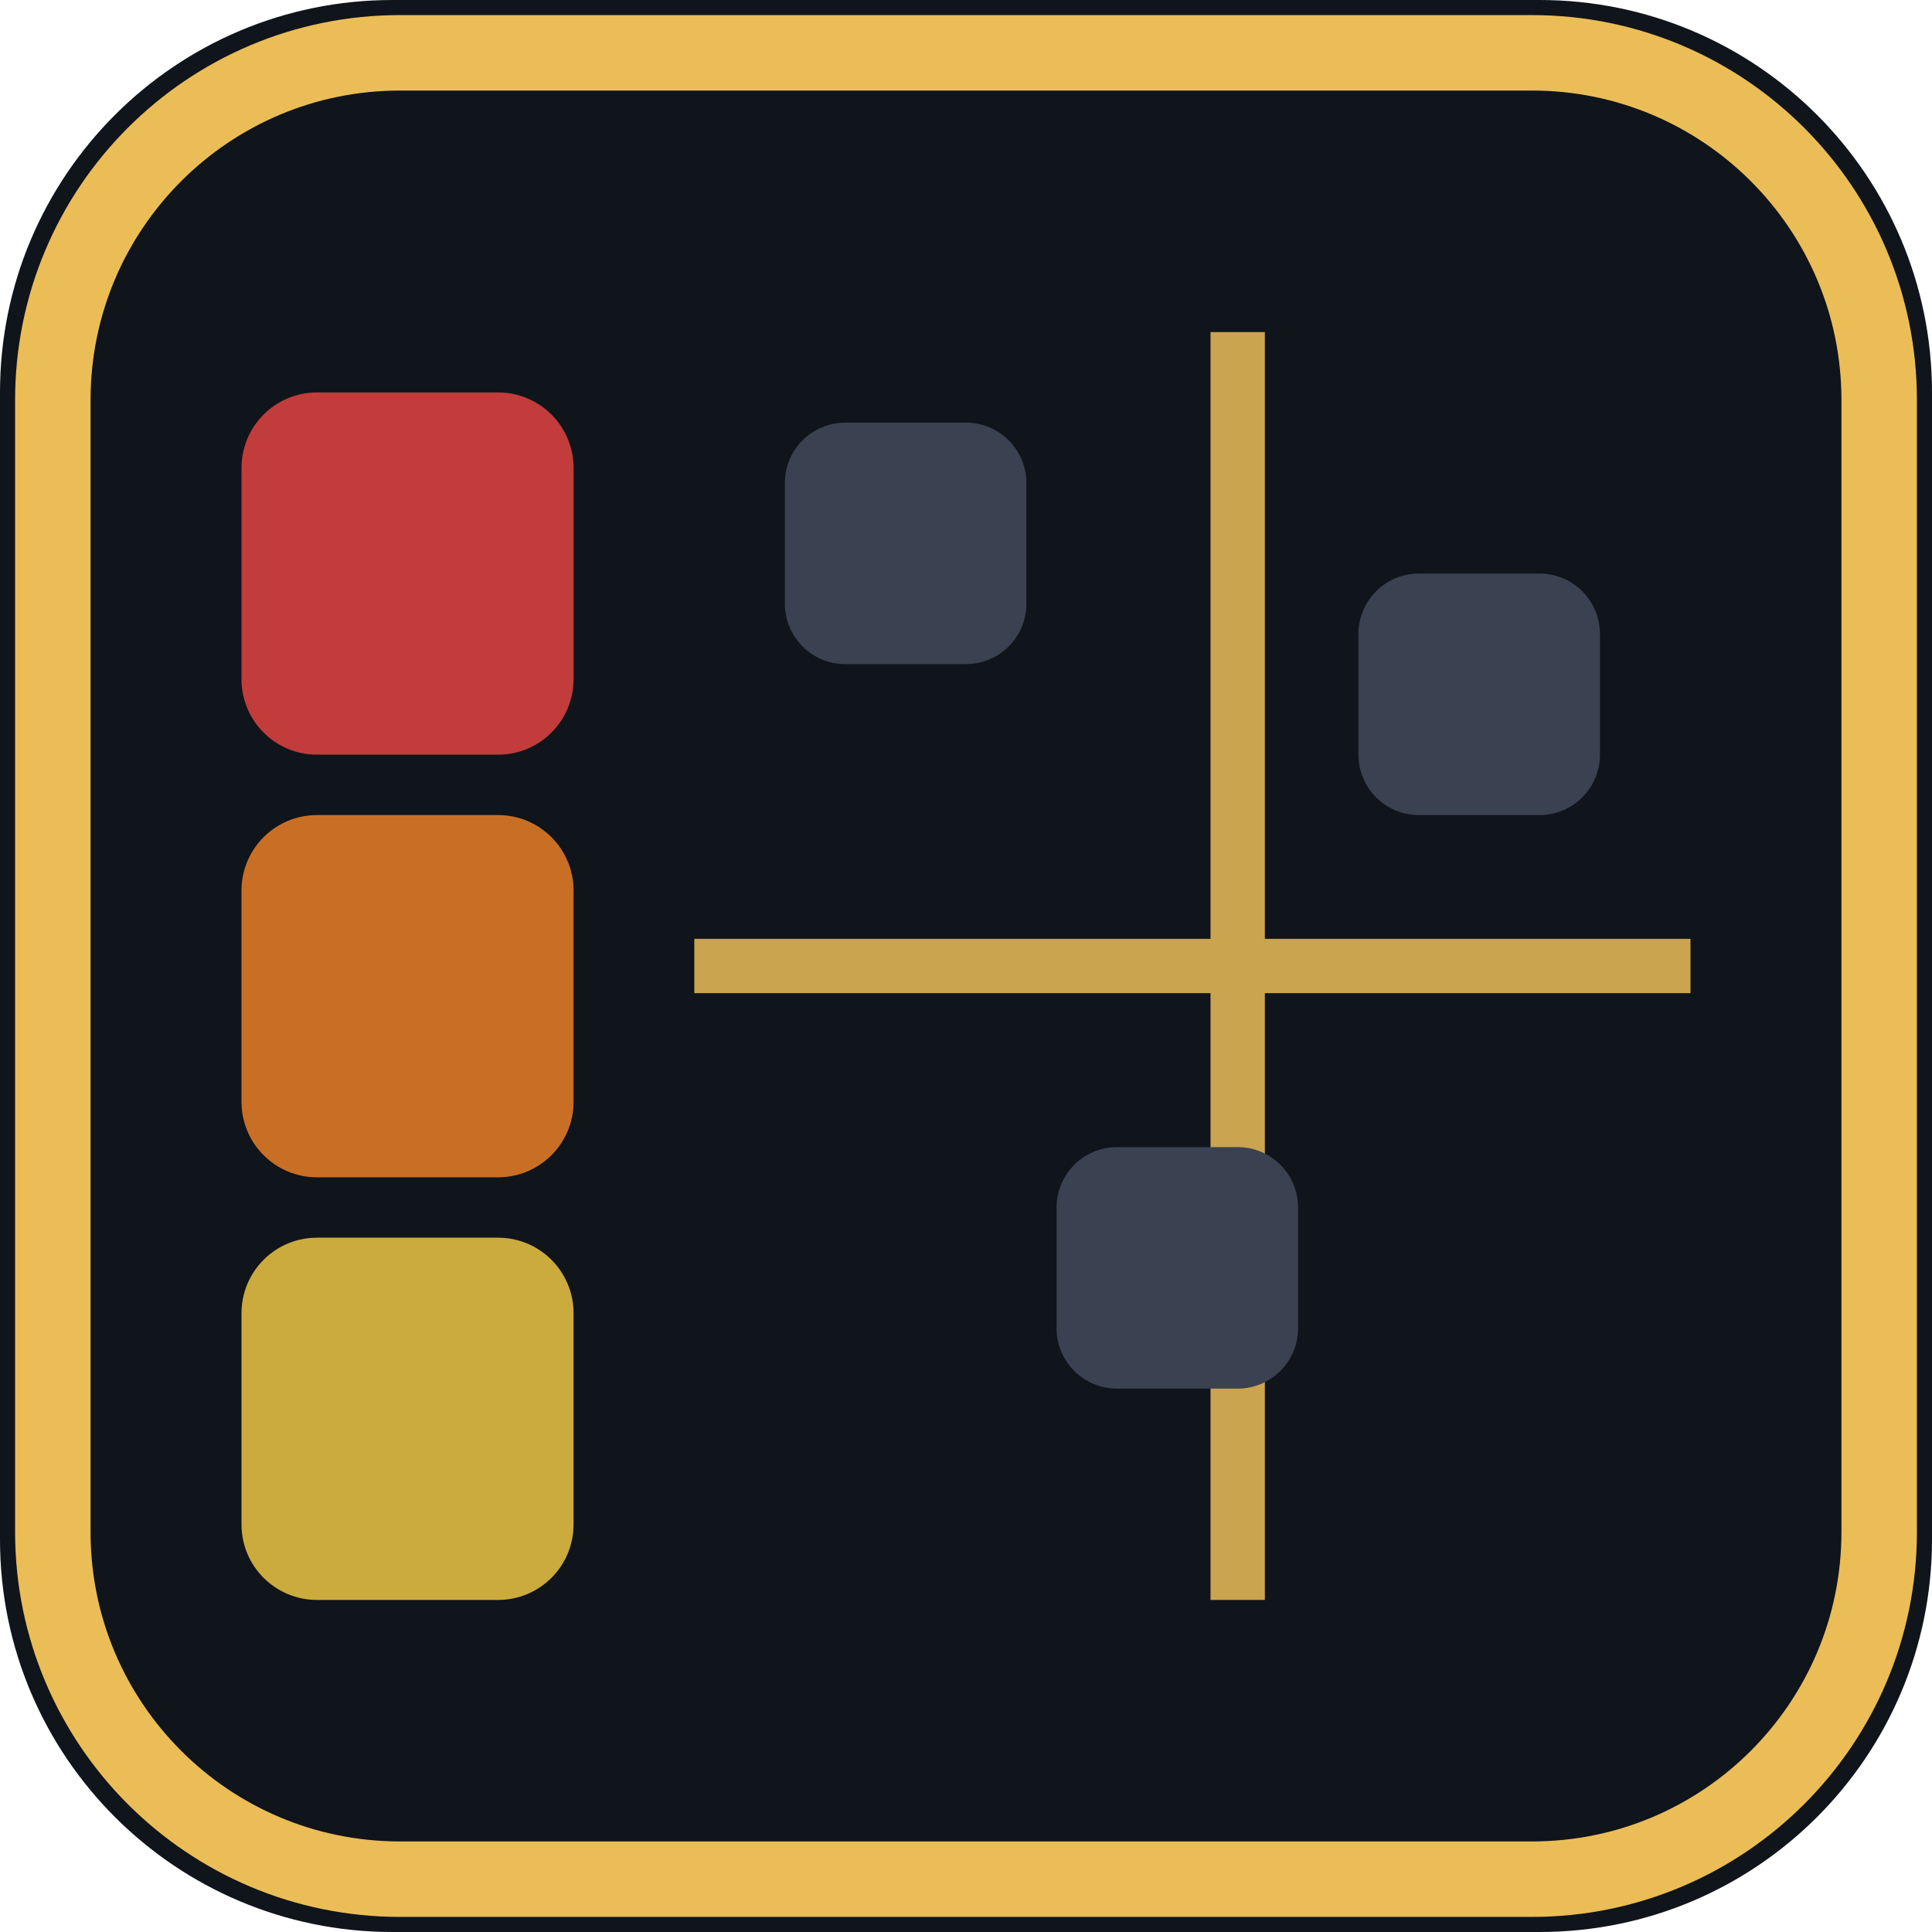
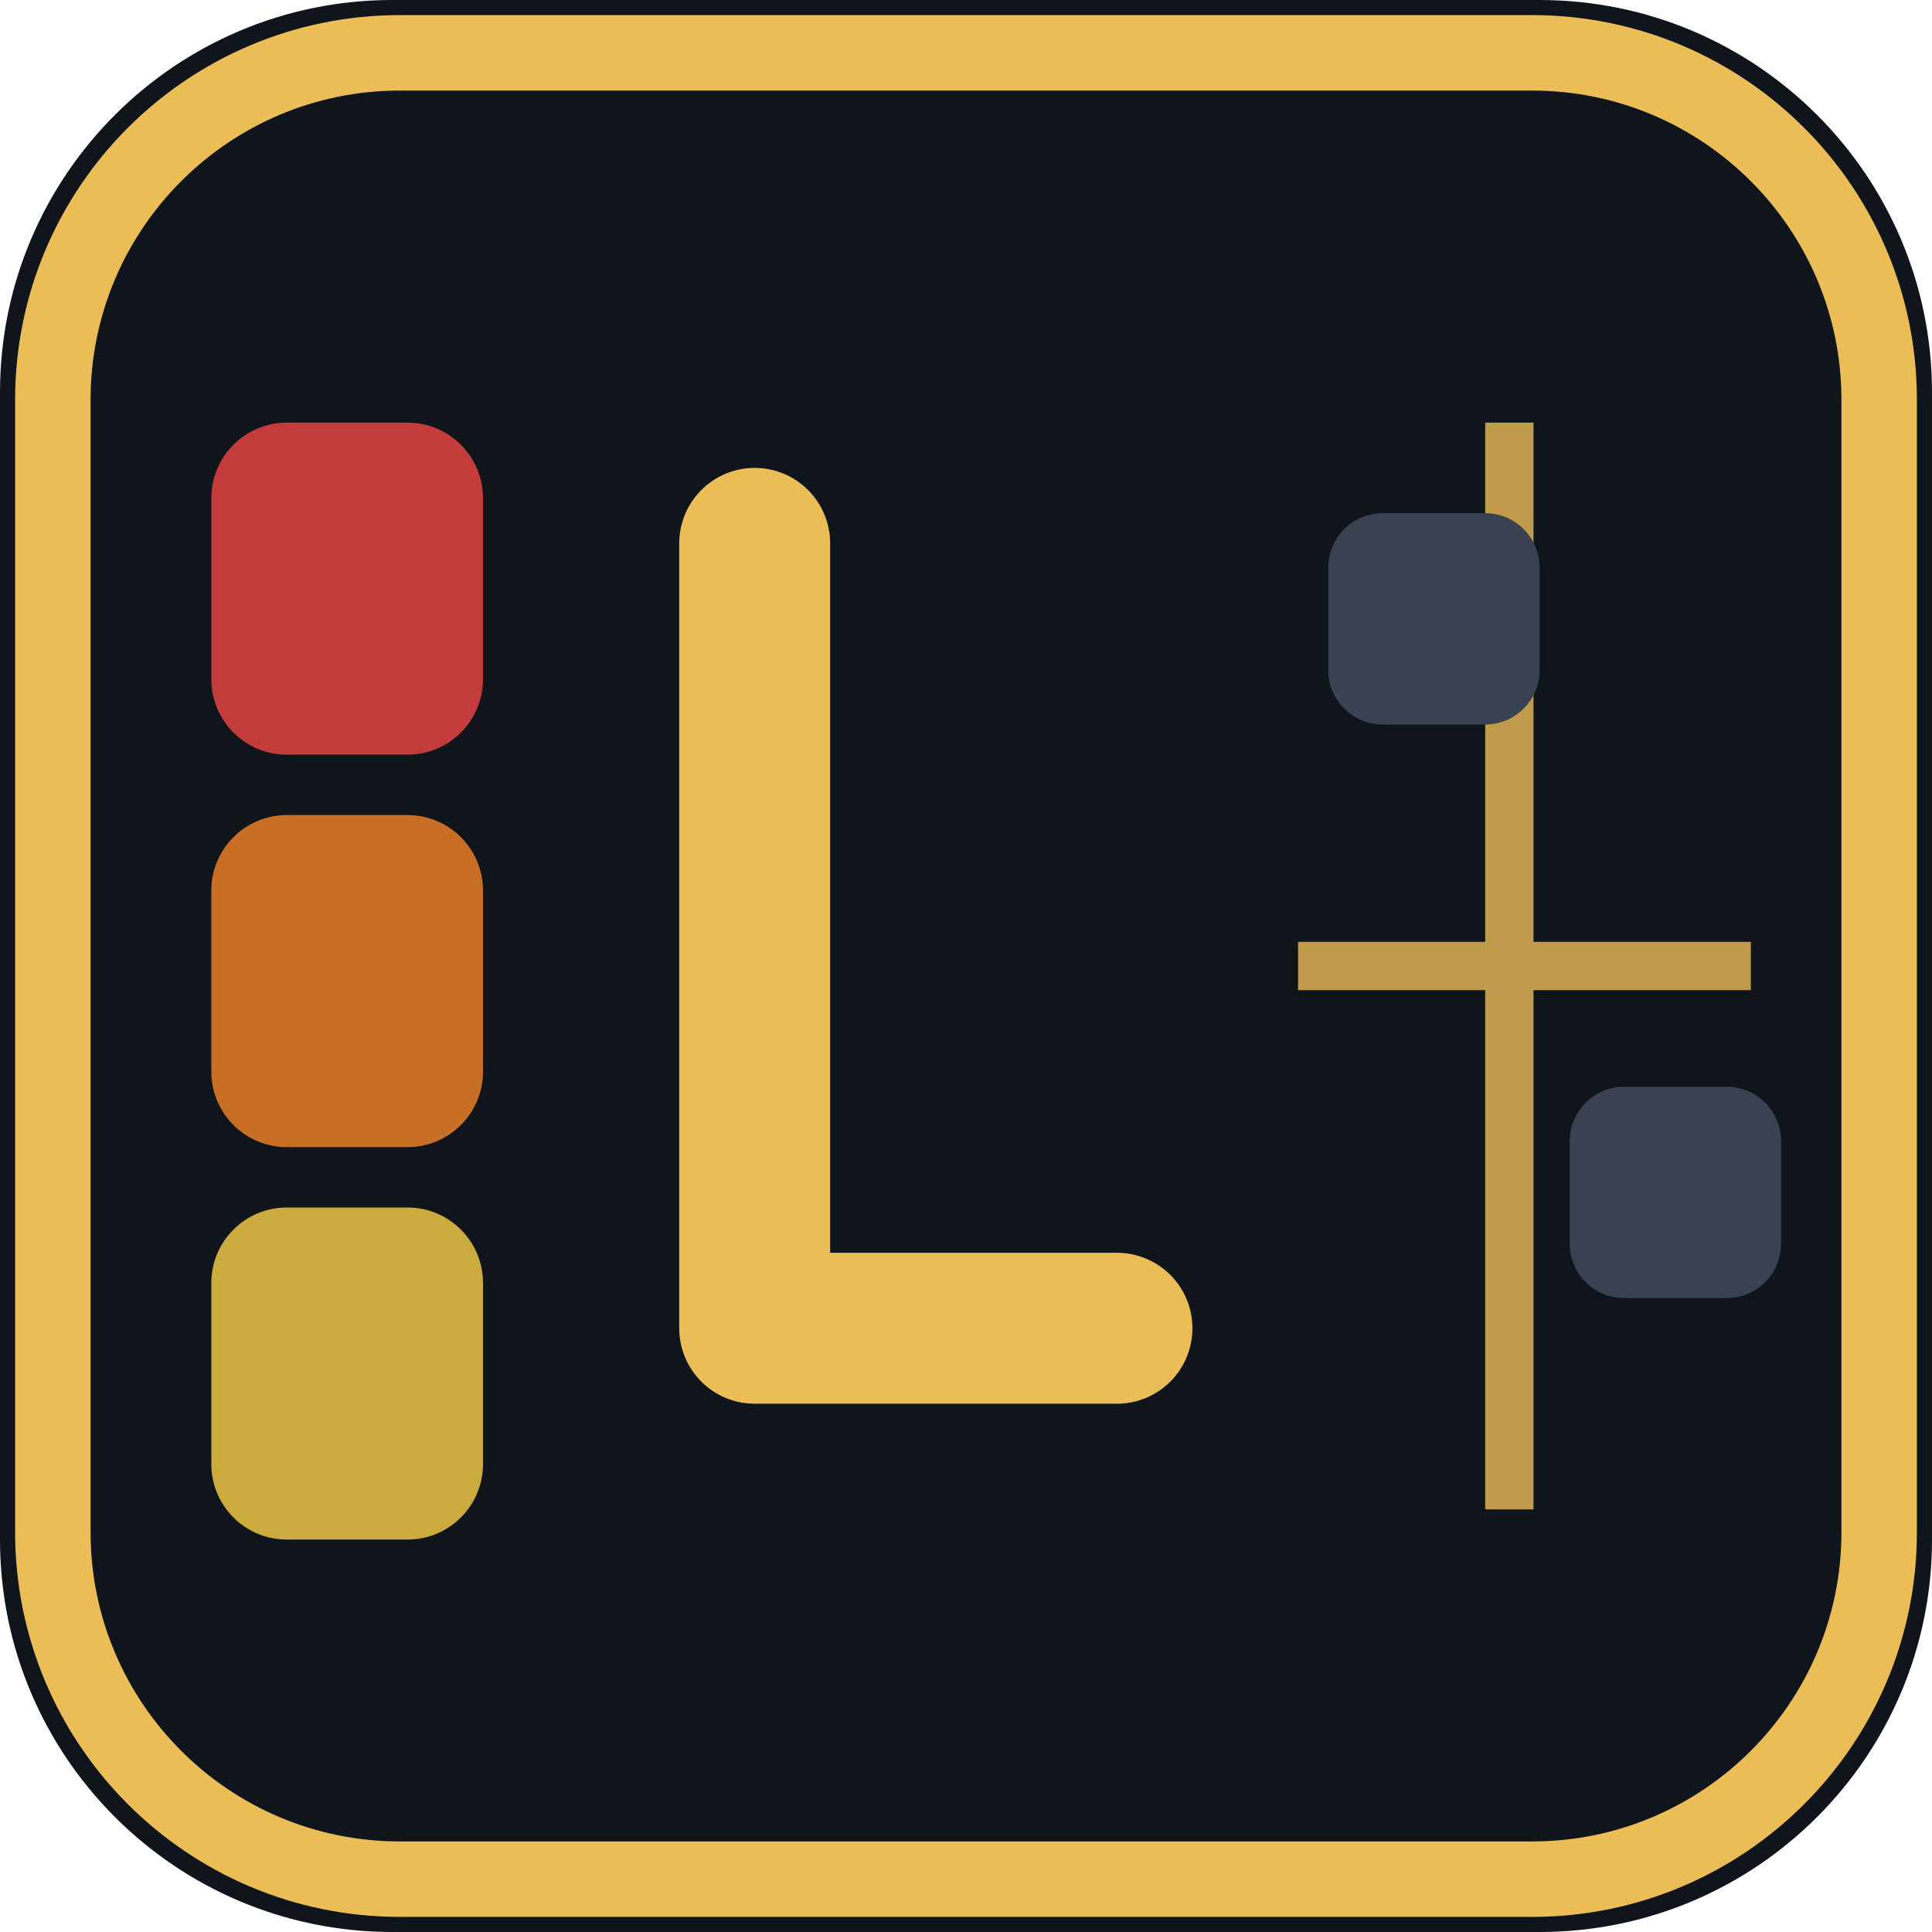
<svg xmlns="http://www.w3.org/2000/svg" viewBox="0 0 64 64" width="64" height="64">
  <rect width="64" height="64" rx="13" fill="#10141b" />
  <rect x="1.75" y="1.75" width="60.5" height="60.5" rx="11.5" fill="none" stroke="#ebbd57" stroke-width="2.5" />
-   <g stroke="#ebbd57" stroke-width="1.8" opacity="0.85">
-     <path d="M41 11V53" />
-     <path d="M23 32H56" />
+   <rect x="7" y="14" width="9" height="11" rx="2.5" fill="#c13c3b" />
+   <rect x="7" y="27" width="9" height="11" rx="2.5" fill="#c86f25" />
+   <rect x="7" y="40" width="9" height="11" rx="2.5" fill="#cbab3e" />
+   <path d="M25 18V44H37" fill="none" stroke="#ebbd57" stroke-width="5" stroke-linecap="round" stroke-linejoin="round" />
+   <g stroke="#ebbd57" stroke-width="1.6" opacity="0.8">
+     <path d="M50 14V50" />
+     <path d="M43 32H58" />
  </g>
-   <rect x="26" y="14" width="8" height="8" rx="2" fill="#3a4150" />
-   <rect x="45" y="19" width="8" height="8" rx="2" fill="#3a4150" />
-   <rect x="35" y="38" width="8" height="8" rx="2" fill="#3a4150" />
-   <rect x="8" y="13" width="11" height="12" rx="2.5" fill="#c13c3b" />
-   <rect x="8" y="27" width="11" height="12" rx="2.5" fill="#c86f25" />
-   <rect x="8" y="41" width="11" height="12" rx="2.5" fill="#cbab3e" />
+   <rect x="44" y="17" width="7" height="7" rx="1.8" fill="#3a4150" />
+   <rect x="52" y="36" width="7" height="7" rx="1.8" fill="#3a4150" />
</svg>
